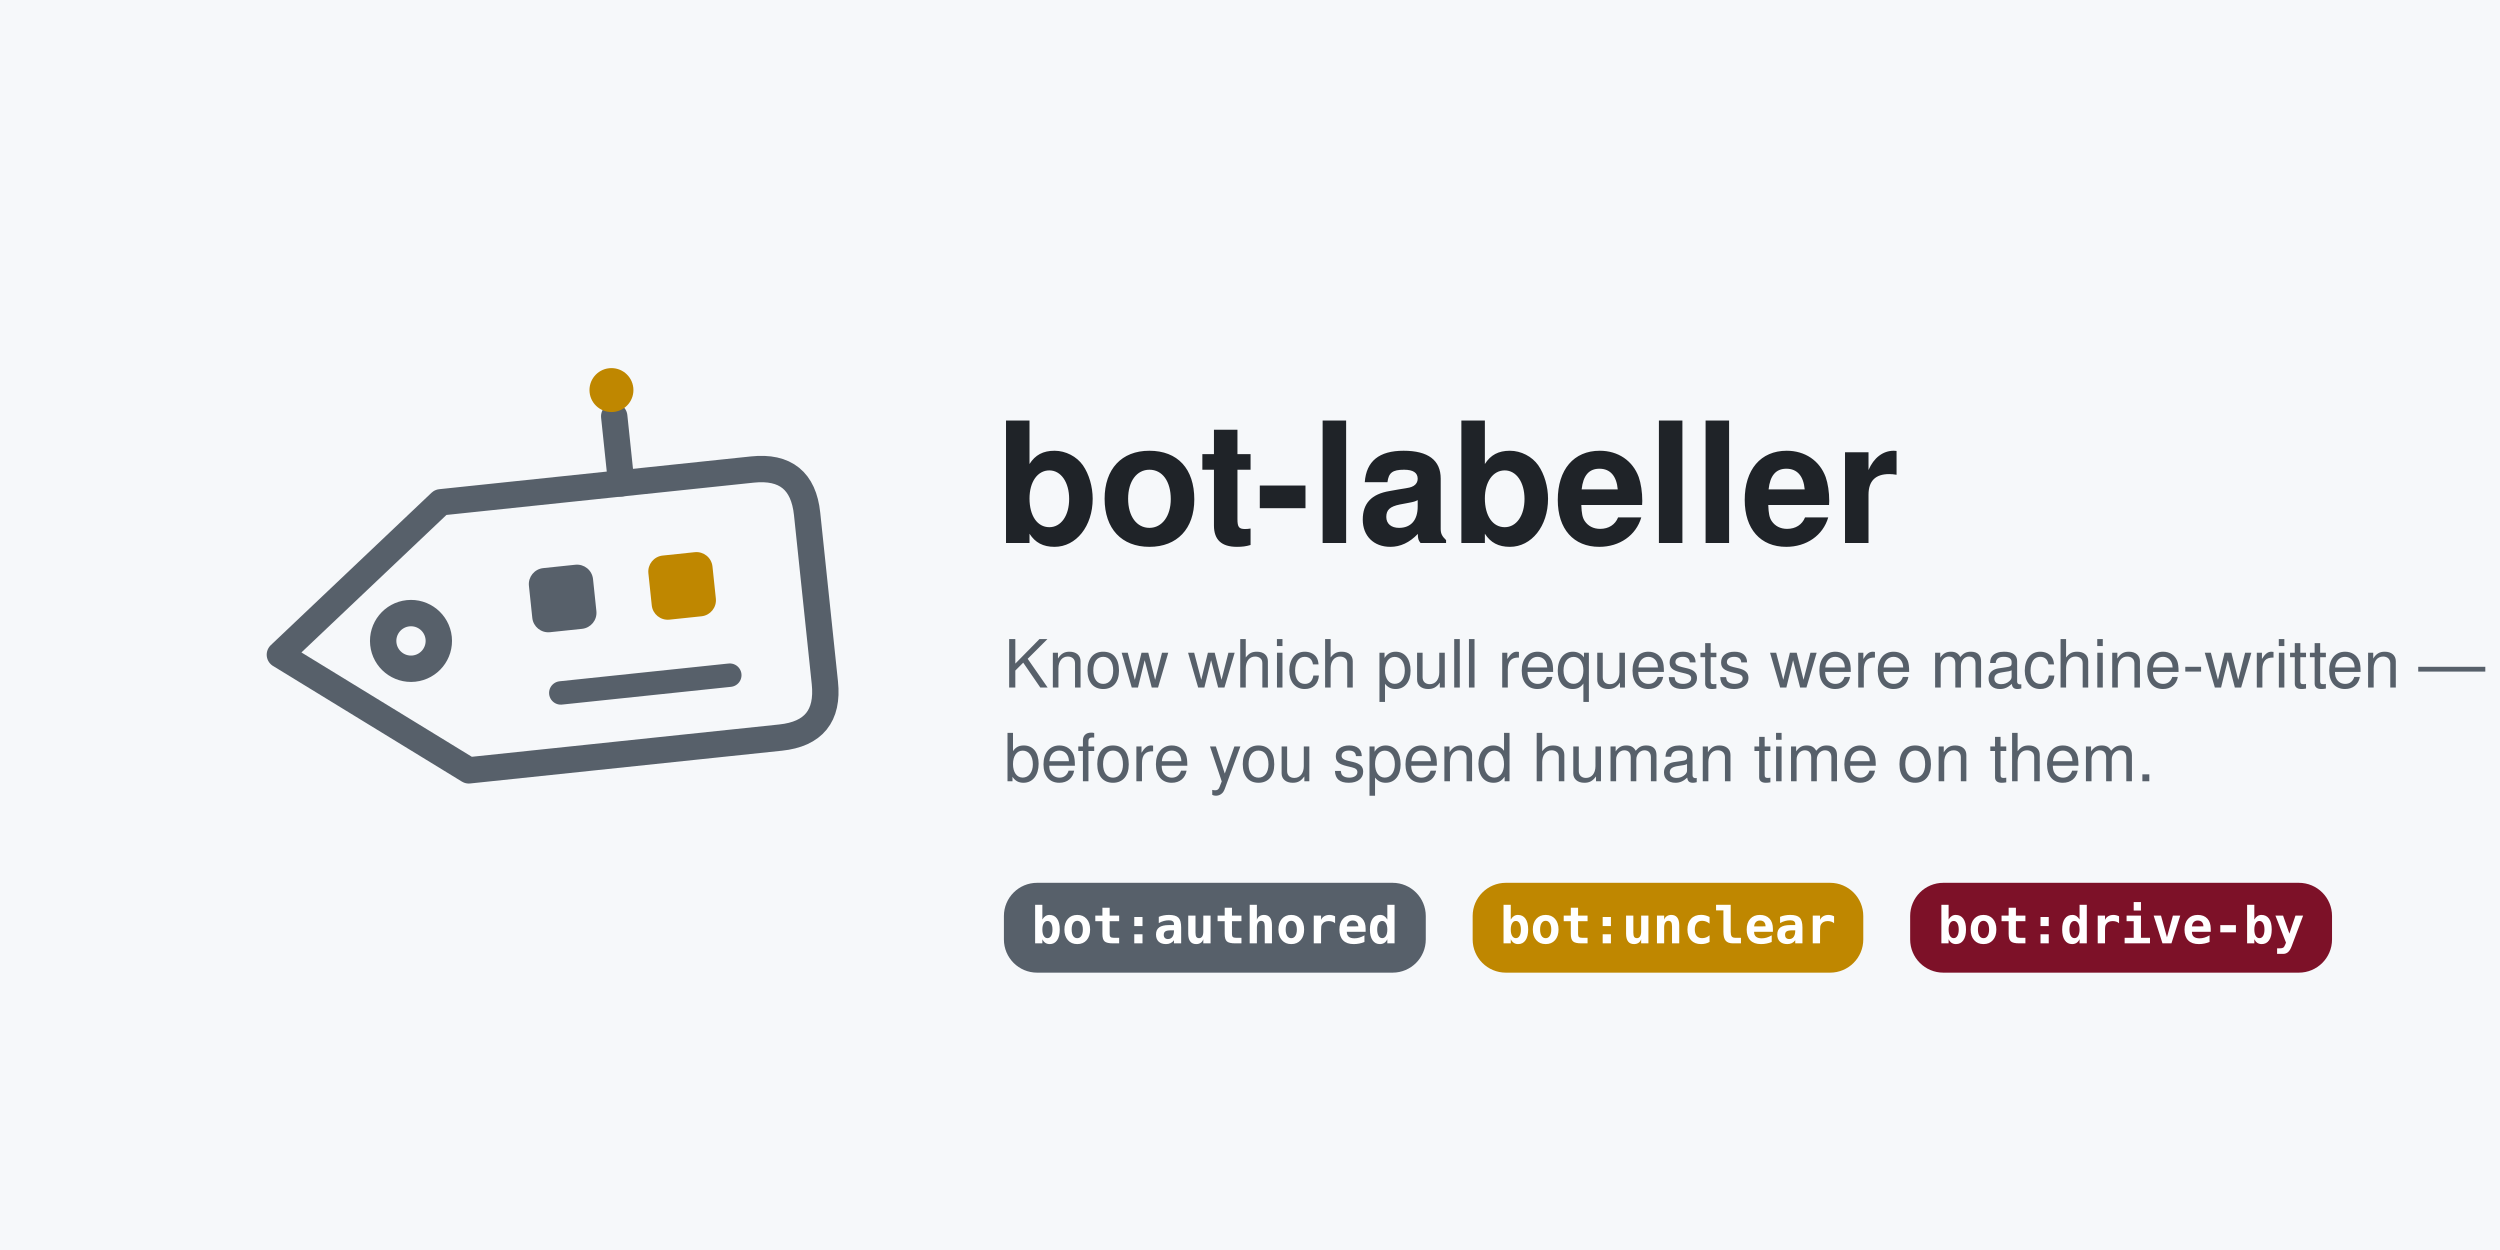
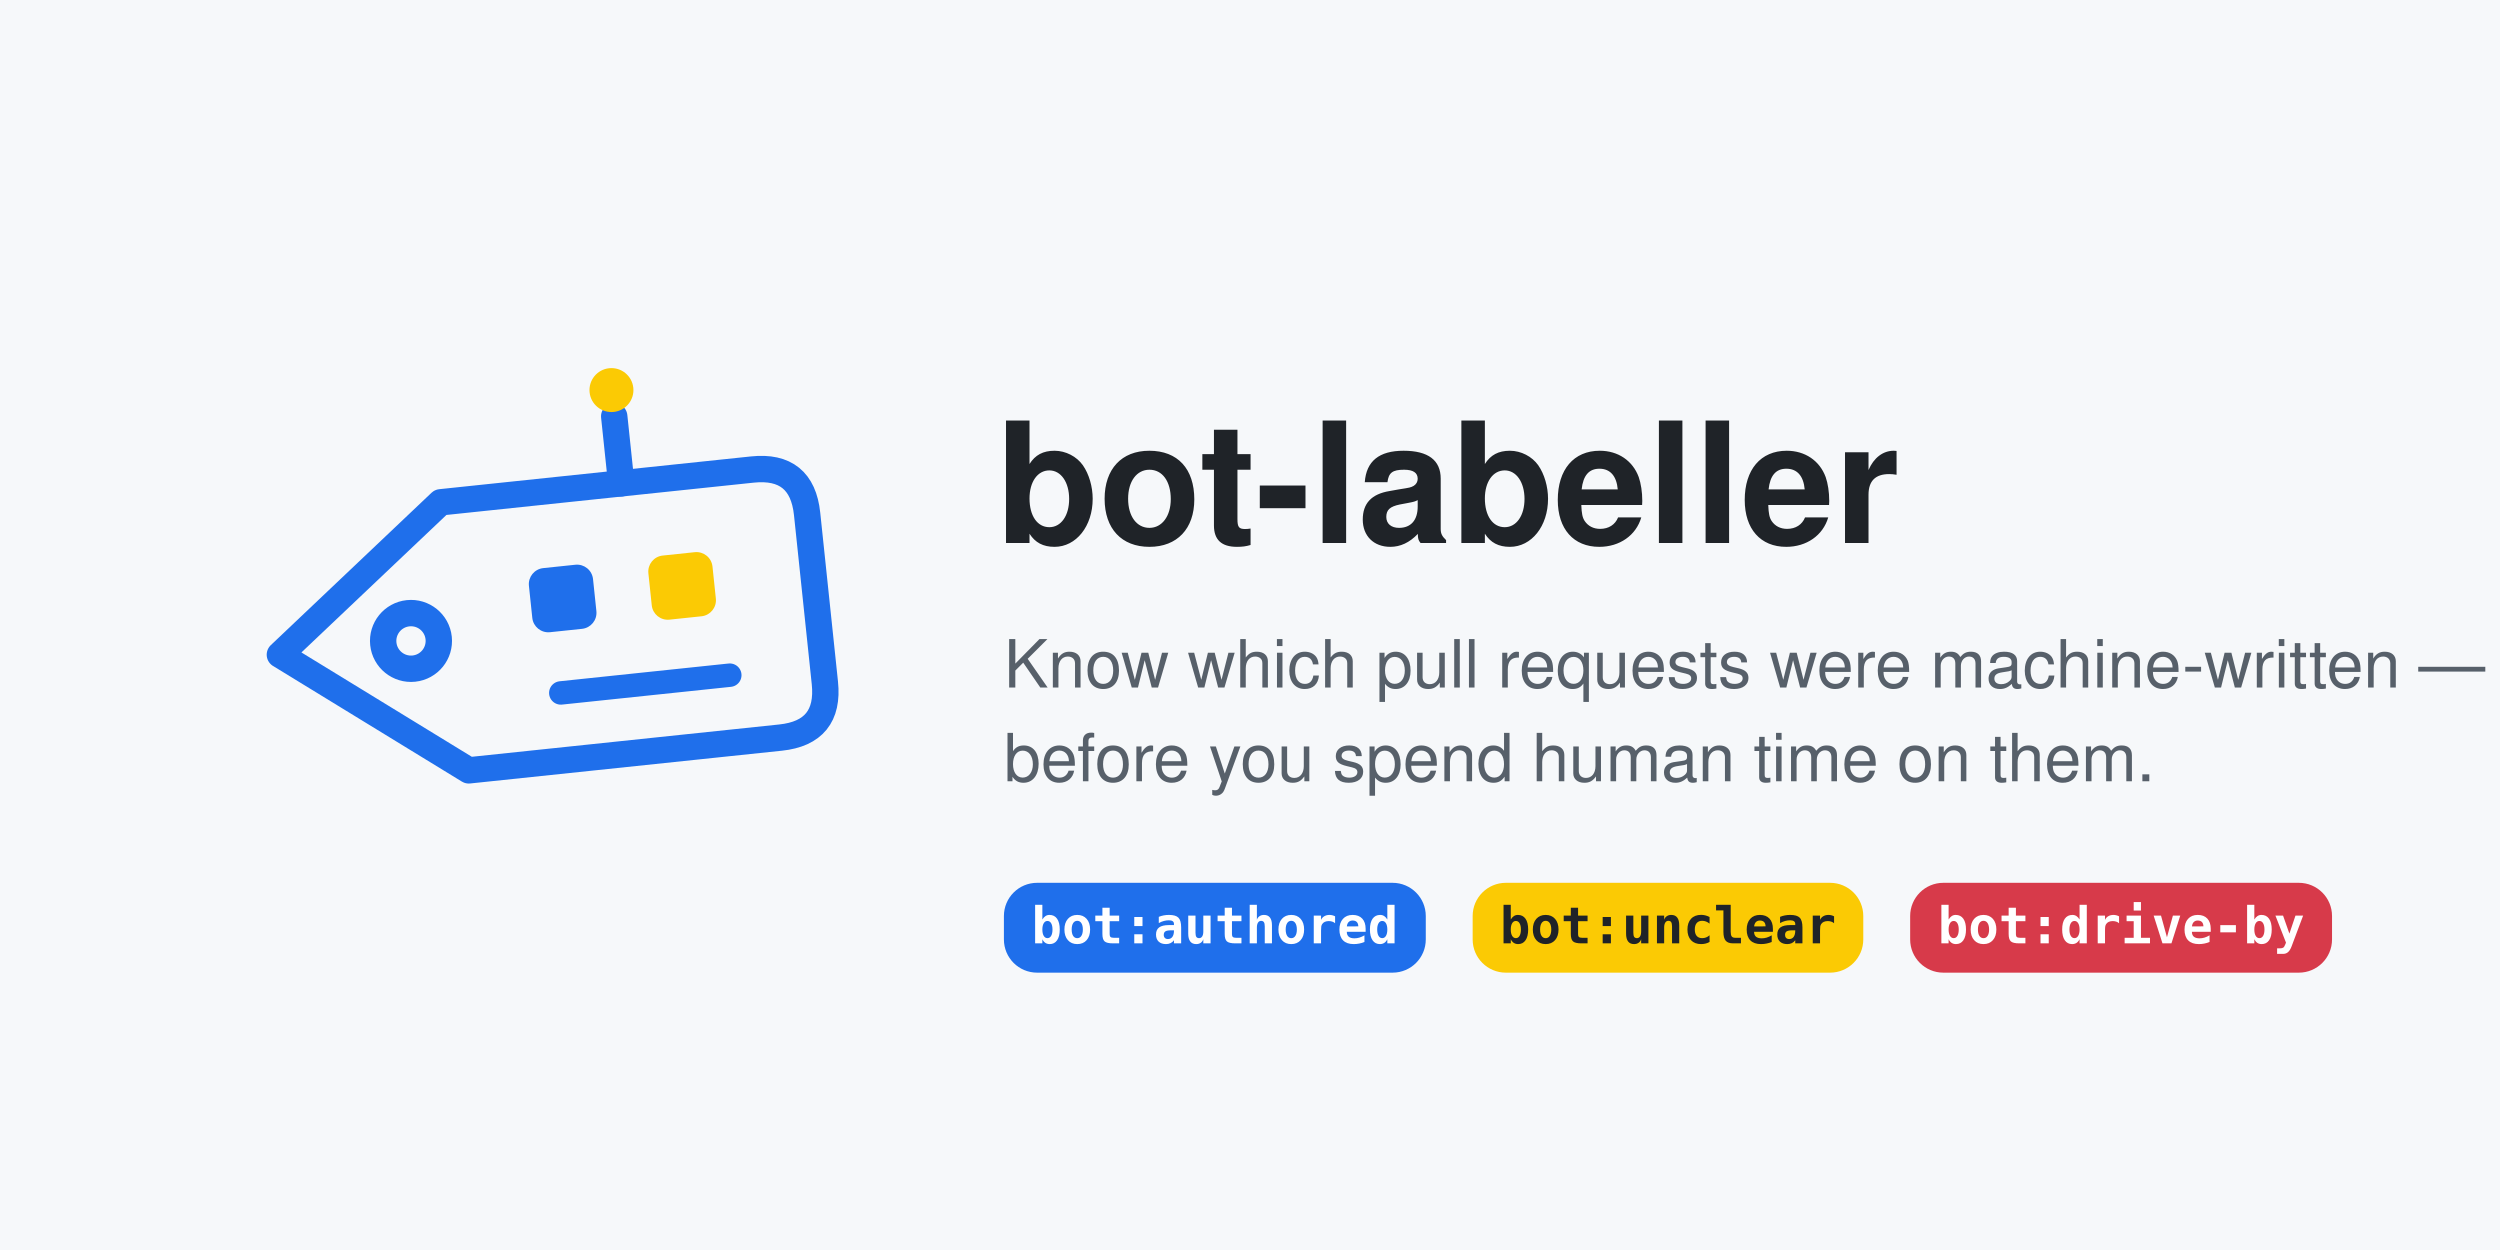
<svg xmlns="http://www.w3.org/2000/svg" width="1280" height="640" viewBox="0 0 1280 640">
  <rect width="1280" height="640" fill="#f6f8fa" />
  <g transform="translate(96 128) scale(0.75)">
-     <g transform="rotate(-6 256 256)" fill="none" stroke="#57606a" stroke-width="18" stroke-linejoin="round" stroke-linecap="round">
+     <g transform="rotate(-6 256 256)" fill="none" stroke="#1f6feb" stroke-width="18" stroke-linejoin="round" stroke-linecap="round">
      <path d="M62 256 L182 164 H396 Q430 164 430 198 V314 Q430 348 396 348 H182 Z" />
      <circle cx="152" cy="256" r="19" />
      <path d="M306 164 V118" />
-       <circle cx="306" cy="100" r="15" fill="#bf8700" stroke="none" />
-       <rect x="236" y="216" width="44" height="44" rx="11" fill="#57606a" stroke="none" />
-       <rect x="318" y="216" width="44" height="44" rx="11" fill="#bf8700" stroke="none" />
+       <circle cx="306" cy="100" r="15" fill="#fbca04" stroke="none" />
+       <rect x="236" y="216" width="44" height="44" rx="11" fill="#1f6feb" stroke="none" />
+       <rect x="318" y="216" width="44" height="44" rx="11" fill="#fbca04" stroke="none" />
      <path d="M250 302 H366" stroke-width="16" />
    </g>
  </g>
  <g font-family="-apple-system, 'Segoe UI', Helvetica, Arial, sans-serif">
    <text x="510" y="278" font-size="86" font-weight="700" fill="#1f2328">bot-labeller</text>
    <text x="514" y="352" font-size="34" fill="#57606a">Know which pull requests were machine-written —</text>
    <text x="514" y="400" font-size="34" fill="#57606a">before you spend human time on them.</text>
  </g>
  <g font-family="ui-monospace, 'SF Mono', Menlo, Consolas, monospace" font-size="26" font-weight="600">
-     <rect x="514" y="452" rx="17" width="216" height="46" fill="#57606a" />
+     <rect x="514" y="452" rx="17" width="216" height="46" fill="#1f6feb" />
    <text x="622" y="483" fill="#ffffff" text-anchor="middle">bot:authored</text>
-     <rect x="754" y="452" rx="17" width="200" height="46" fill="#bf8700" />
-     <text x="854" y="483" fill="#ffffff" text-anchor="middle">bot:unclear</text>
-     <rect x="978" y="452" rx="17" width="216" height="46" fill="#7d1128" />
+     <rect x="754" y="452" rx="17" width="200" height="46" fill="#fbca04" />
+     <text x="854" y="483" fill="#1f2328" text-anchor="middle">bot:unclear</text>
+     <rect x="978" y="452" rx="17" width="216" height="46" fill="#d73a4a" />
    <text x="1086" y="483" fill="#ffffff" text-anchor="middle">bot:drive-by</text>
  </g>
</svg>
